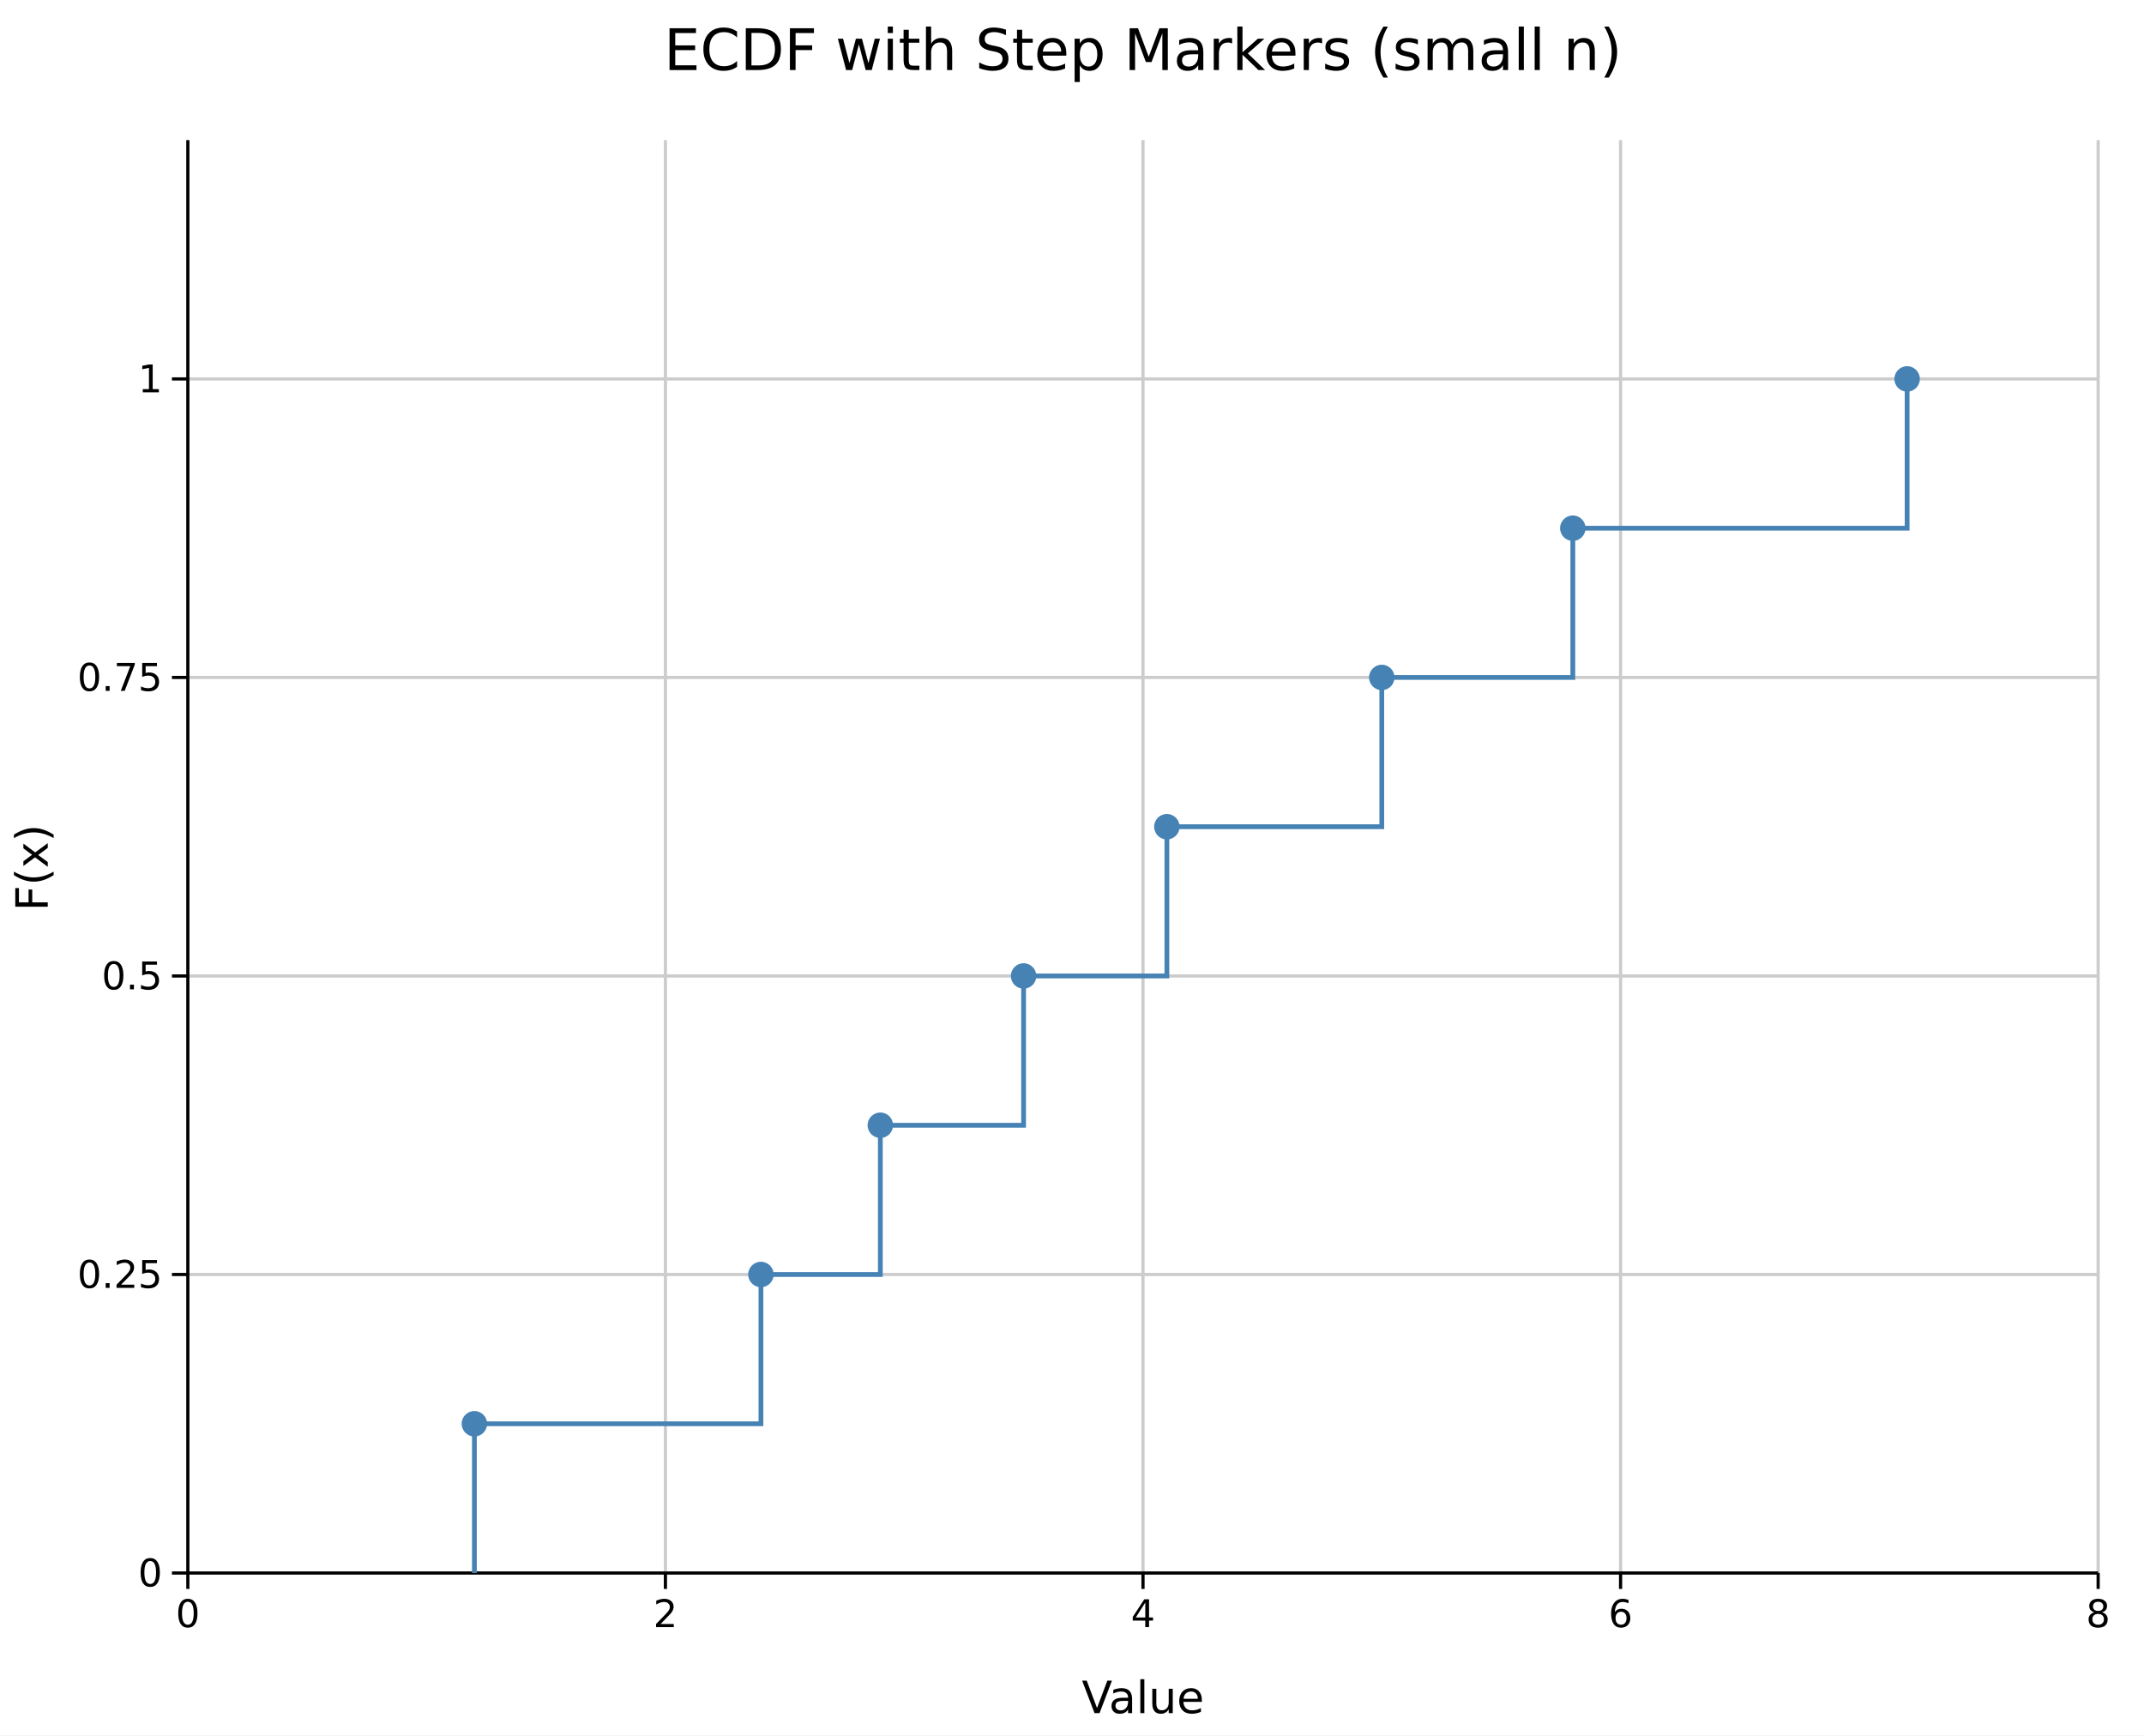
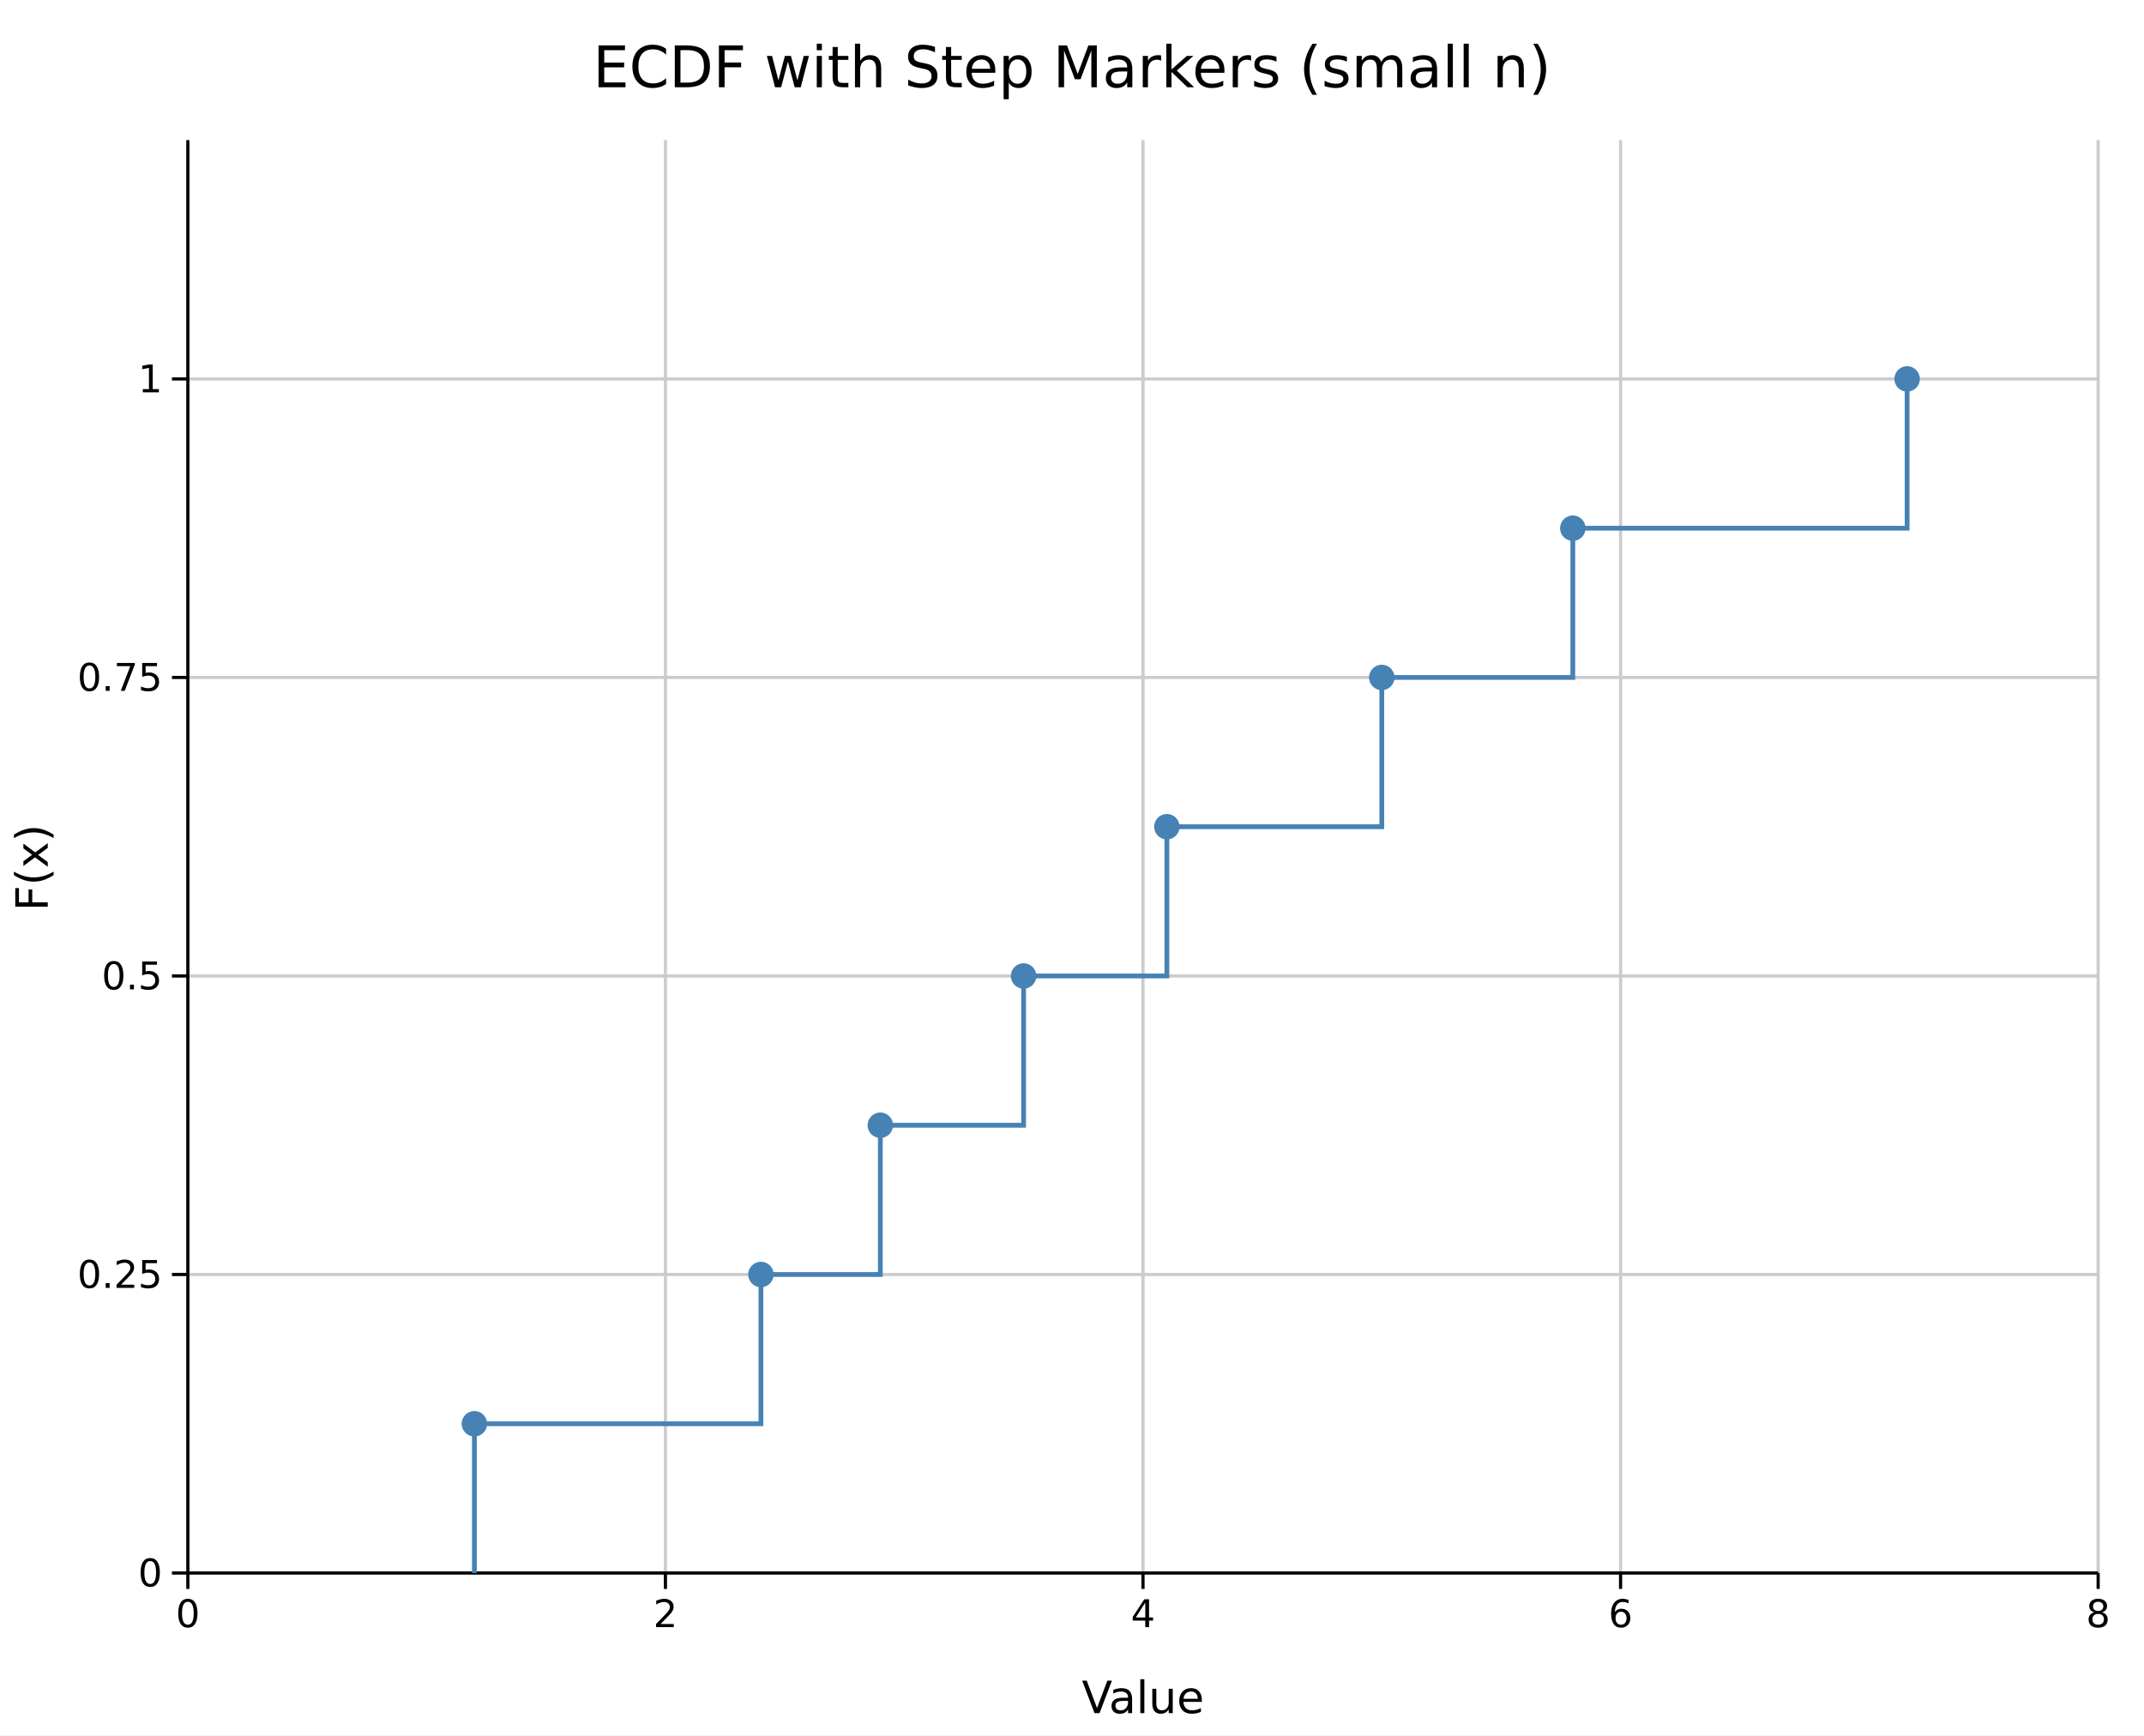
<svg xmlns="http://www.w3.org/2000/svg" width="673.4" height="545" font-family="DejaVu Sans, Liberation Sans, Arial, sans-serif" fill="black">
  <rect width="100%" height="100%" fill="white" />
  <defs>
    <clipPath id="kuva-clip-6">
      <rect x="59" y="44" width="600" height="450" />
    </clipPath>
  </defs>
  <line x1="209" y1="44" x2="209" y2="494" stroke="#cccccc" stroke-width="1" />
  <line x1="359" y1="44" x2="359" y2="494" stroke="#cccccc" stroke-width="1" />
  <line x1="509" y1="44" x2="509" y2="494" stroke="#cccccc" stroke-width="1" />
  <line x1="659" y1="44" x2="659" y2="494" stroke="#cccccc" stroke-width="1" />
  <line x1="59" y1="400.25" x2="659" y2="400.25" stroke="#cccccc" stroke-width="1" />
  <line x1="59" y1="306.5" x2="659" y2="306.5" stroke="#cccccc" stroke-width="1" />
  <line x1="59" y1="212.75" x2="659" y2="212.75" stroke="#cccccc" stroke-width="1" />
  <line x1="59" y1="119" x2="659" y2="119" stroke="#cccccc" stroke-width="1" />
  <line x1="59" y1="494" x2="659" y2="494" stroke="#000000" stroke-width="1" />
  <line x1="59" y1="44" x2="59" y2="494" stroke="#000000" stroke-width="1" />
  <line x1="59" y1="494" x2="59" y2="499" stroke="#000000" stroke-width="1" />
  <text x="59" y="511" font-size="12" text-anchor="middle">0</text>
  <line x1="209" y1="494" x2="209" y2="499" stroke="#000000" stroke-width="1" />
  <text x="209" y="511" font-size="12" text-anchor="middle">2</text>
  <line x1="359" y1="494" x2="359" y2="499" stroke="#000000" stroke-width="1" />
  <text x="359" y="511" font-size="12" text-anchor="middle">4</text>
  <line x1="509" y1="494" x2="509" y2="499" stroke="#000000" stroke-width="1" />
  <text x="509" y="511" font-size="12" text-anchor="middle">6</text>
  <line x1="659" y1="494" x2="659" y2="499" stroke="#000000" stroke-width="1" />
  <text x="659" y="511" font-size="12" text-anchor="middle">8</text>
  <line x1="54" y1="494" x2="59" y2="494" stroke="#000000" stroke-width="1" />
  <text x="51" y="498.2" font-size="12" text-anchor="end">0</text>
  <line x1="54" y1="400.25" x2="59" y2="400.25" stroke="#000000" stroke-width="1" />
  <text x="51" y="404.45" font-size="12" text-anchor="end">0.25</text>
  <line x1="54" y1="306.5" x2="59" y2="306.5" stroke="#000000" stroke-width="1" />
  <text x="51" y="310.7" font-size="12" text-anchor="end">0.5</text>
  <line x1="54" y1="212.75" x2="59" y2="212.75" stroke="#000000" stroke-width="1" />
  <text x="51" y="216.95" font-size="12" text-anchor="end">0.75</text>
  <line x1="54" y1="119" x2="59" y2="119" stroke="#000000" stroke-width="1" />
  <text x="51" y="123.2" font-size="12" text-anchor="end">1</text>
  <text x="359" y="538" font-size="14" text-anchor="middle">Value</text>
  <text x="15" y="272.5" font-size="14" text-anchor="middle" transform="rotate(-90,15,272.5)">F(x)</text>
-   <text x="359" y="22" font-size="18" text-anchor="middle">ECDF with Step Markers (small n)</text>
+   <text x="336.7" y="27.4" font-size="18" text-anchor="middle">ECDF with Step Markers (small n)</text>
  <g clip-path="url(#kuva-clip-6)">
    <path d="M 149,494 V 447.13 H 239 V 400.25 H 276.5 V 353.38 H 321.5 V 306.5 H 366.5 V 259.63 H 434 V 212.75 H 494 V 165.88 H 599 V 119" stroke="#4682b4" stroke-width="1.5" fill="none" />
    <circle cx="149" cy="447.13" r="4" fill="#4682b4" />
    <circle cx="239" cy="400.25" r="4" fill="#4682b4" />
    <circle cx="276.5" cy="353.38" r="4" fill="#4682b4" />
    <circle cx="321.5" cy="306.5" r="4" fill="#4682b4" />
    <circle cx="366.5" cy="259.63" r="4" fill="#4682b4" />
    <circle cx="434" cy="212.75" r="4" fill="#4682b4" />
    <circle cx="494" cy="165.88" r="4" fill="#4682b4" />
    <circle cx="599" cy="119" r="4" fill="#4682b4" />
  </g>
</svg>
